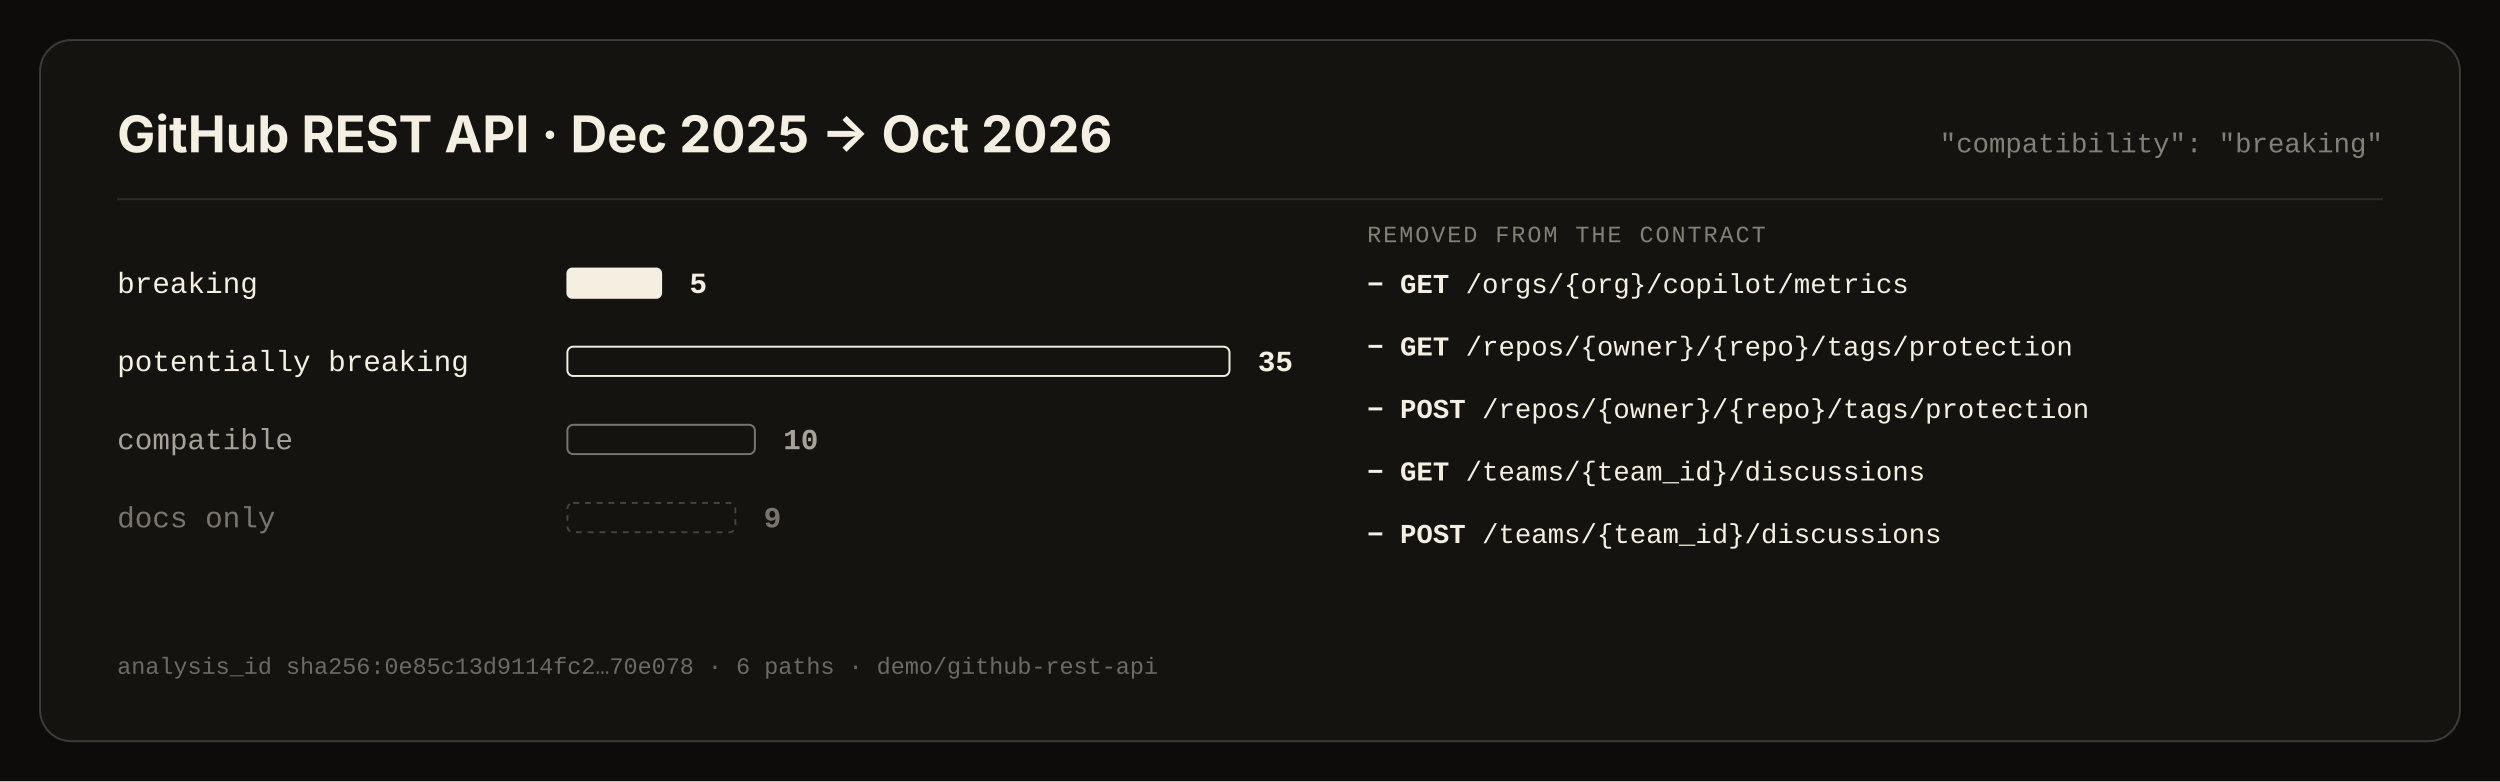
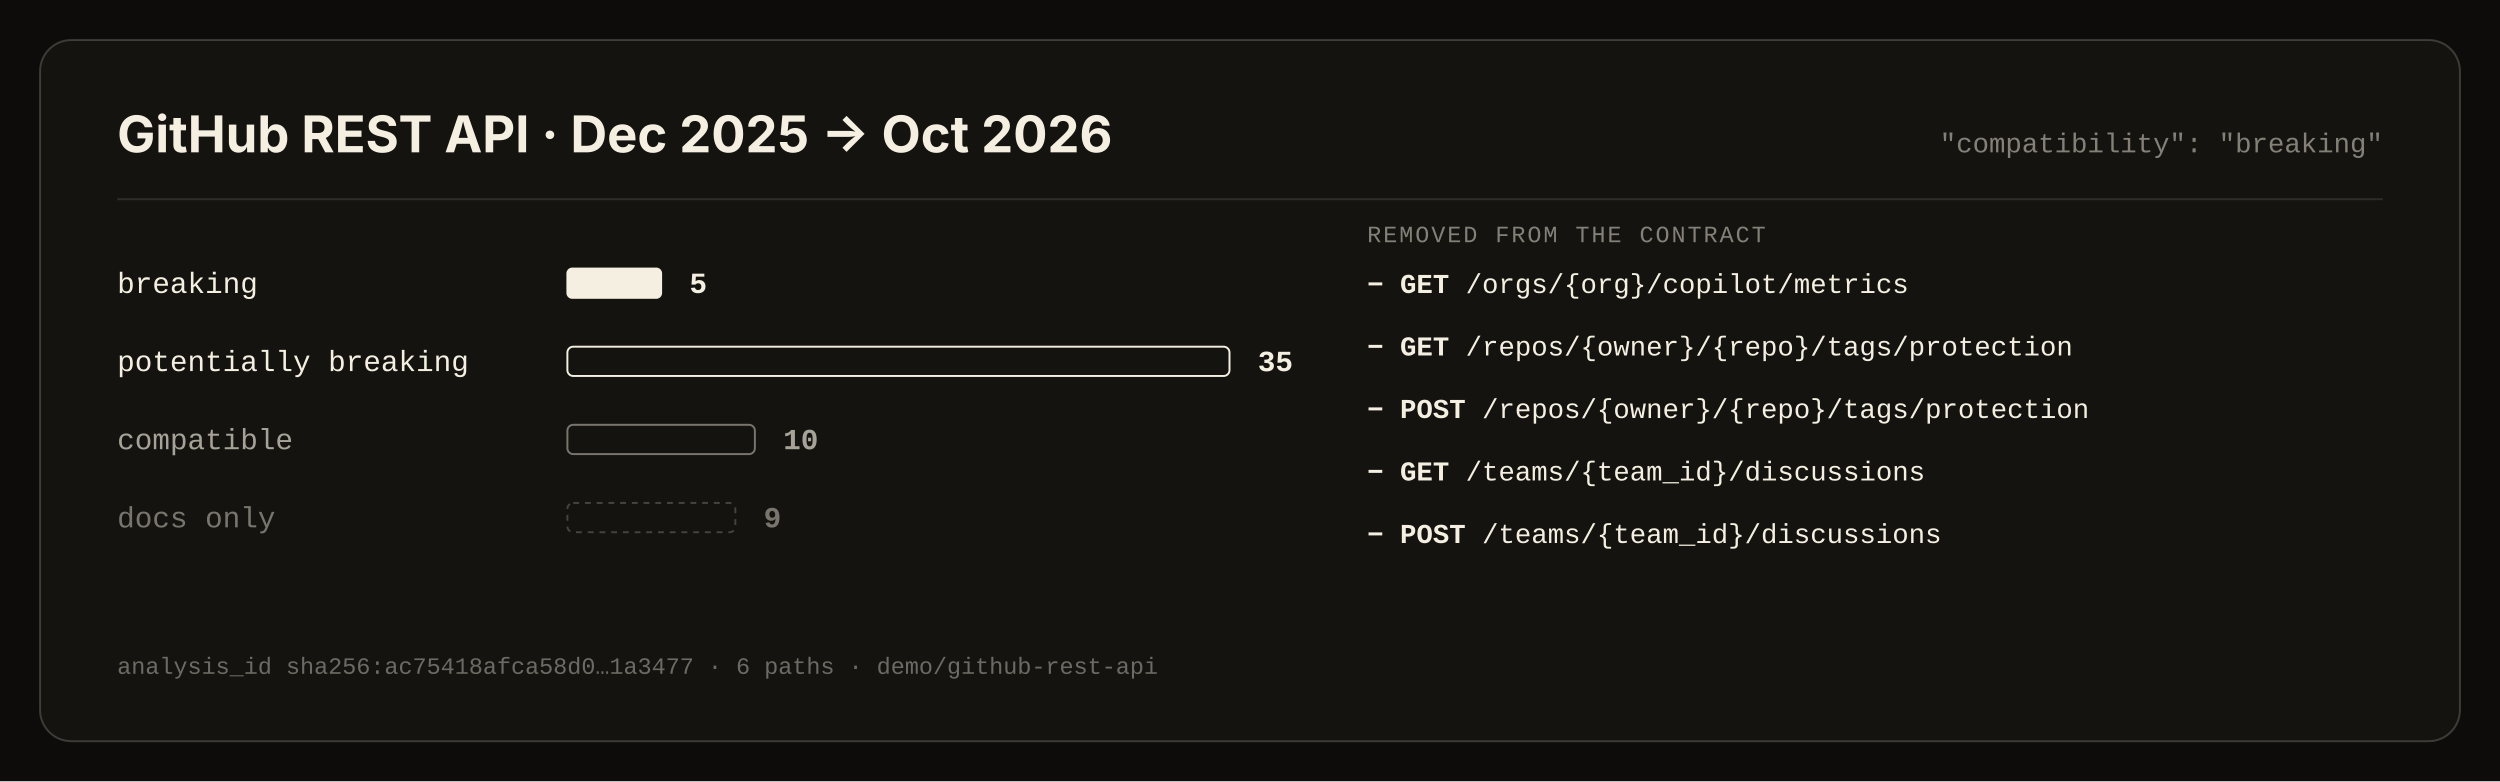
<svg xmlns="http://www.w3.org/2000/svg" width="1280" height="400" viewBox="0 0 1280 400" role="img" aria-label="Breakra on GitHub's REST API description, Dec 2025 to Oct 2026: 5 breaking, 35 potentially breaking, 10 compatible, 9 docs-only changes.">
  <rect width="1280" height="400" fill="#0D0C0A" />
  <rect x="20.5" y="20.5" width="1239" height="359" rx="16" fill="#14130F" stroke="#F4EFE1" stroke-opacity="0.2" />
  <text x="60" y="78" font-family="'Inter','Helvetica Neue',Helvetica,Arial,sans-serif" font-size="26" font-weight="700" fill="#F4EFE1">GitHub REST API · Dec 2025 → Oct 2026</text>
  <text x="1220" y="78" font-family="ui-monospace,'SF Mono',Menlo,Consolas,'Liberation Mono',monospace" font-size="14" fill="#F4EFE1" fill-opacity="0.5" text-anchor="end">"compatibility": "breaking"</text>
  <line x1="60" y1="102" x2="1220" y2="102" stroke="#F4EFE1" stroke-opacity="0.12" />
  <g font-family="ui-monospace,'SF Mono',Menlo,Consolas,'Liberation Mono',monospace">
    <text x="60" y="150" font-size="15" fill="#F4EFE1" fill-opacity="1">breaking</text>
    <rect x="290" y="137" width="49" height="16" rx="3" fill="#F4EFE1" />
    <text x="353" y="150" font-size="15" font-weight="700" fill="#F4EFE1" fill-opacity="1">5</text>
    <text x="60" y="190" font-size="15" fill="#F4EFE1" fill-opacity="1">potentially breaking</text>
    <rect x="290.5" y="177.5" width="339" height="15" rx="3" fill="none" stroke="#F4EFE1" stroke-opacity="1" />
    <text x="644" y="190" font-size="15" font-weight="700" fill="#F4EFE1" fill-opacity="1">35</text>
    <text x="60" y="230" font-size="15" fill="#F4EFE1" fill-opacity="0.65">compatible</text>
    <rect x="290.5" y="217.5" width="96" height="15" rx="3" fill="none" stroke="#F4EFE1" stroke-opacity="0.45" />
    <text x="401" y="230" font-size="15" font-weight="700" fill="#F4EFE1" fill-opacity="0.65">10</text>
    <text x="60" y="270" font-size="15" fill="#F4EFE1" fill-opacity="0.45">docs only</text>
    <rect x="290.5" y="257.5" width="86" height="15" rx="3" fill="none" stroke="#F4EFE1" stroke-opacity="0.22" stroke-dasharray="3 3" />
    <text x="391" y="270" font-size="15" font-weight="700" fill="#F4EFE1" fill-opacity="0.45">9</text>
    <text x="700" y="124" font-size="12" fill="#F4EFE1" fill-opacity="0.5" letter-spacing="1">REMOVED FROM THE CONTRACT</text>
    <text x="700" y="150" font-size="14" fill="#F4EFE1">
      <tspan font-weight="700">− GET</tspan> /orgs/{org}/copilot/metrics</text>
    <text x="700" y="182" font-size="14" fill="#F4EFE1">
      <tspan font-weight="700">− GET</tspan> /repos/{owner}/{repo}/tags/protection</text>
    <text x="700" y="214" font-size="14" fill="#F4EFE1">
      <tspan font-weight="700">− POST</tspan> /repos/{owner}/{repo}/tags/protection</text>
    <text x="700" y="246" font-size="14" fill="#F4EFE1">
      <tspan font-weight="700">− GET</tspan> /teams/{team_id}/discussions</text>
    <text x="700" y="278" font-size="14" fill="#F4EFE1">
      <tspan font-weight="700">− POST</tspan> /teams/{team_id}/discussions</text>
-     <text x="60" y="345" font-size="12" fill="#F4EFE1" fill-opacity="0.4">analysis_id sha256:0e85c13d9114fc2…70e078 · 6 paths · demo/github-rest-api</text>
+     <text x="60" y="345" font-size="12" fill="#F4EFE1" fill-opacity="0.4">analysis_id sha256:ac75418afca58d0…1a3477 · 6 paths · demo/github-rest-api</text>
  </g>
</svg>
